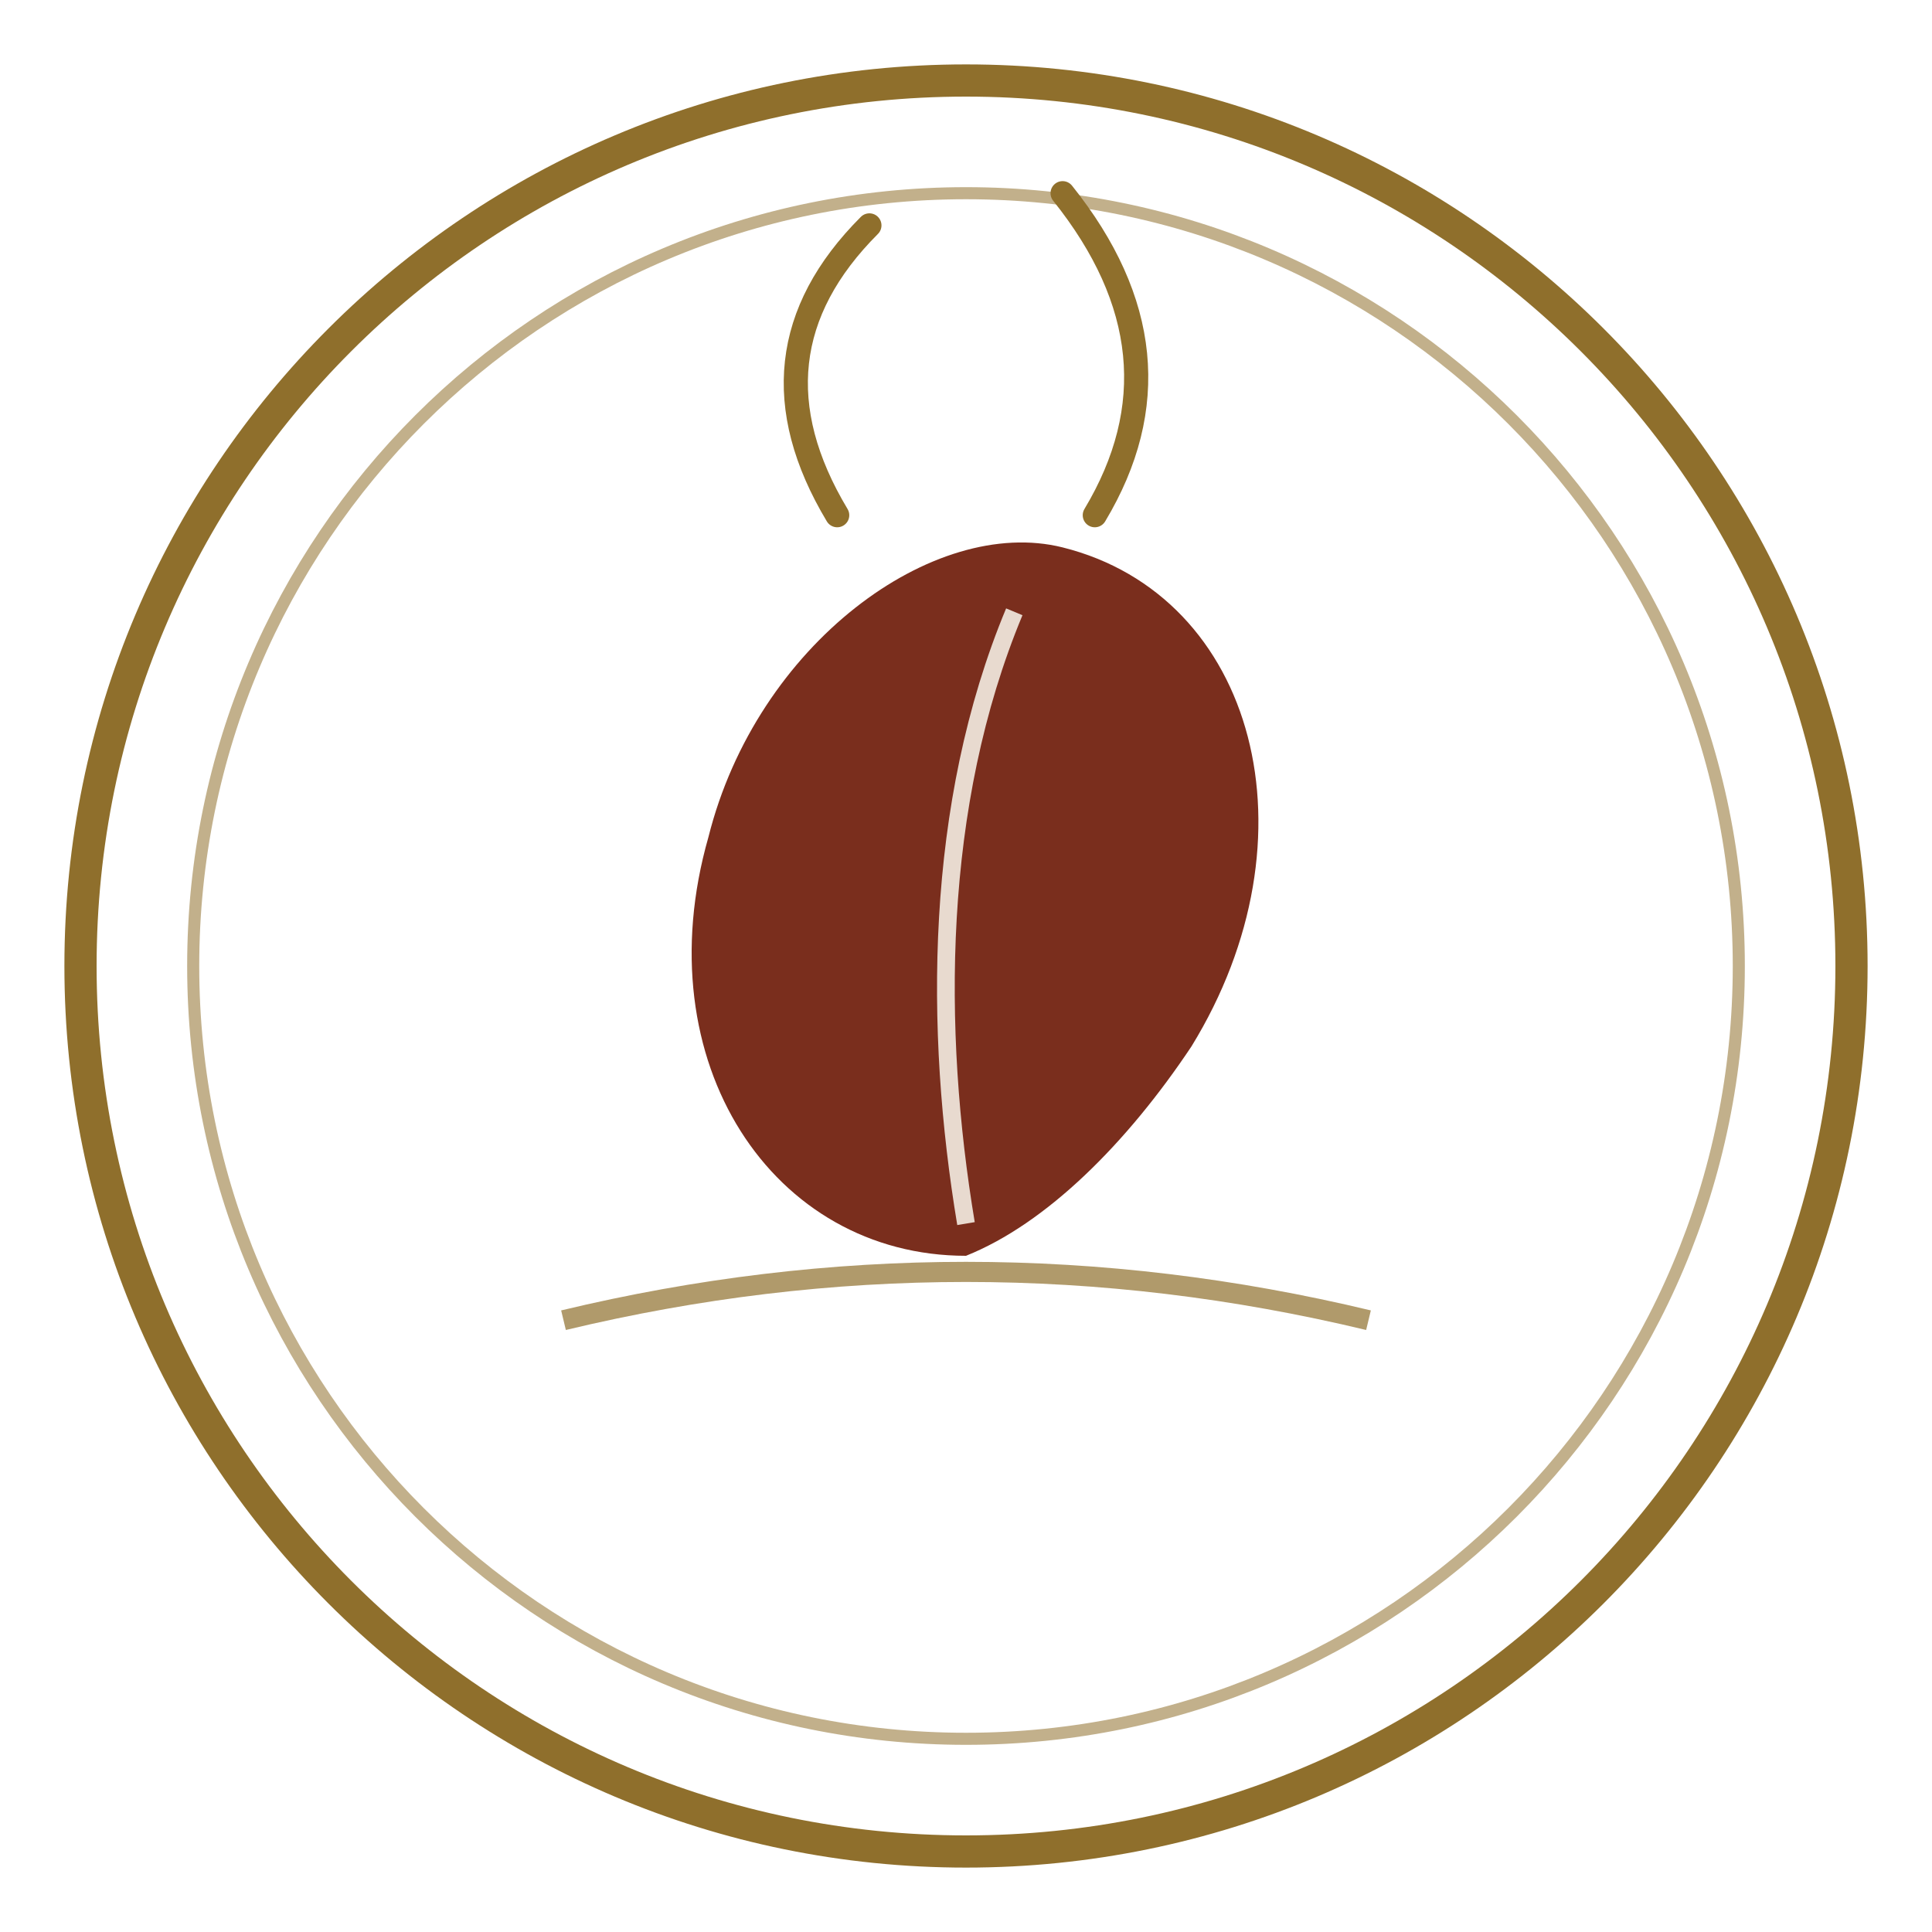
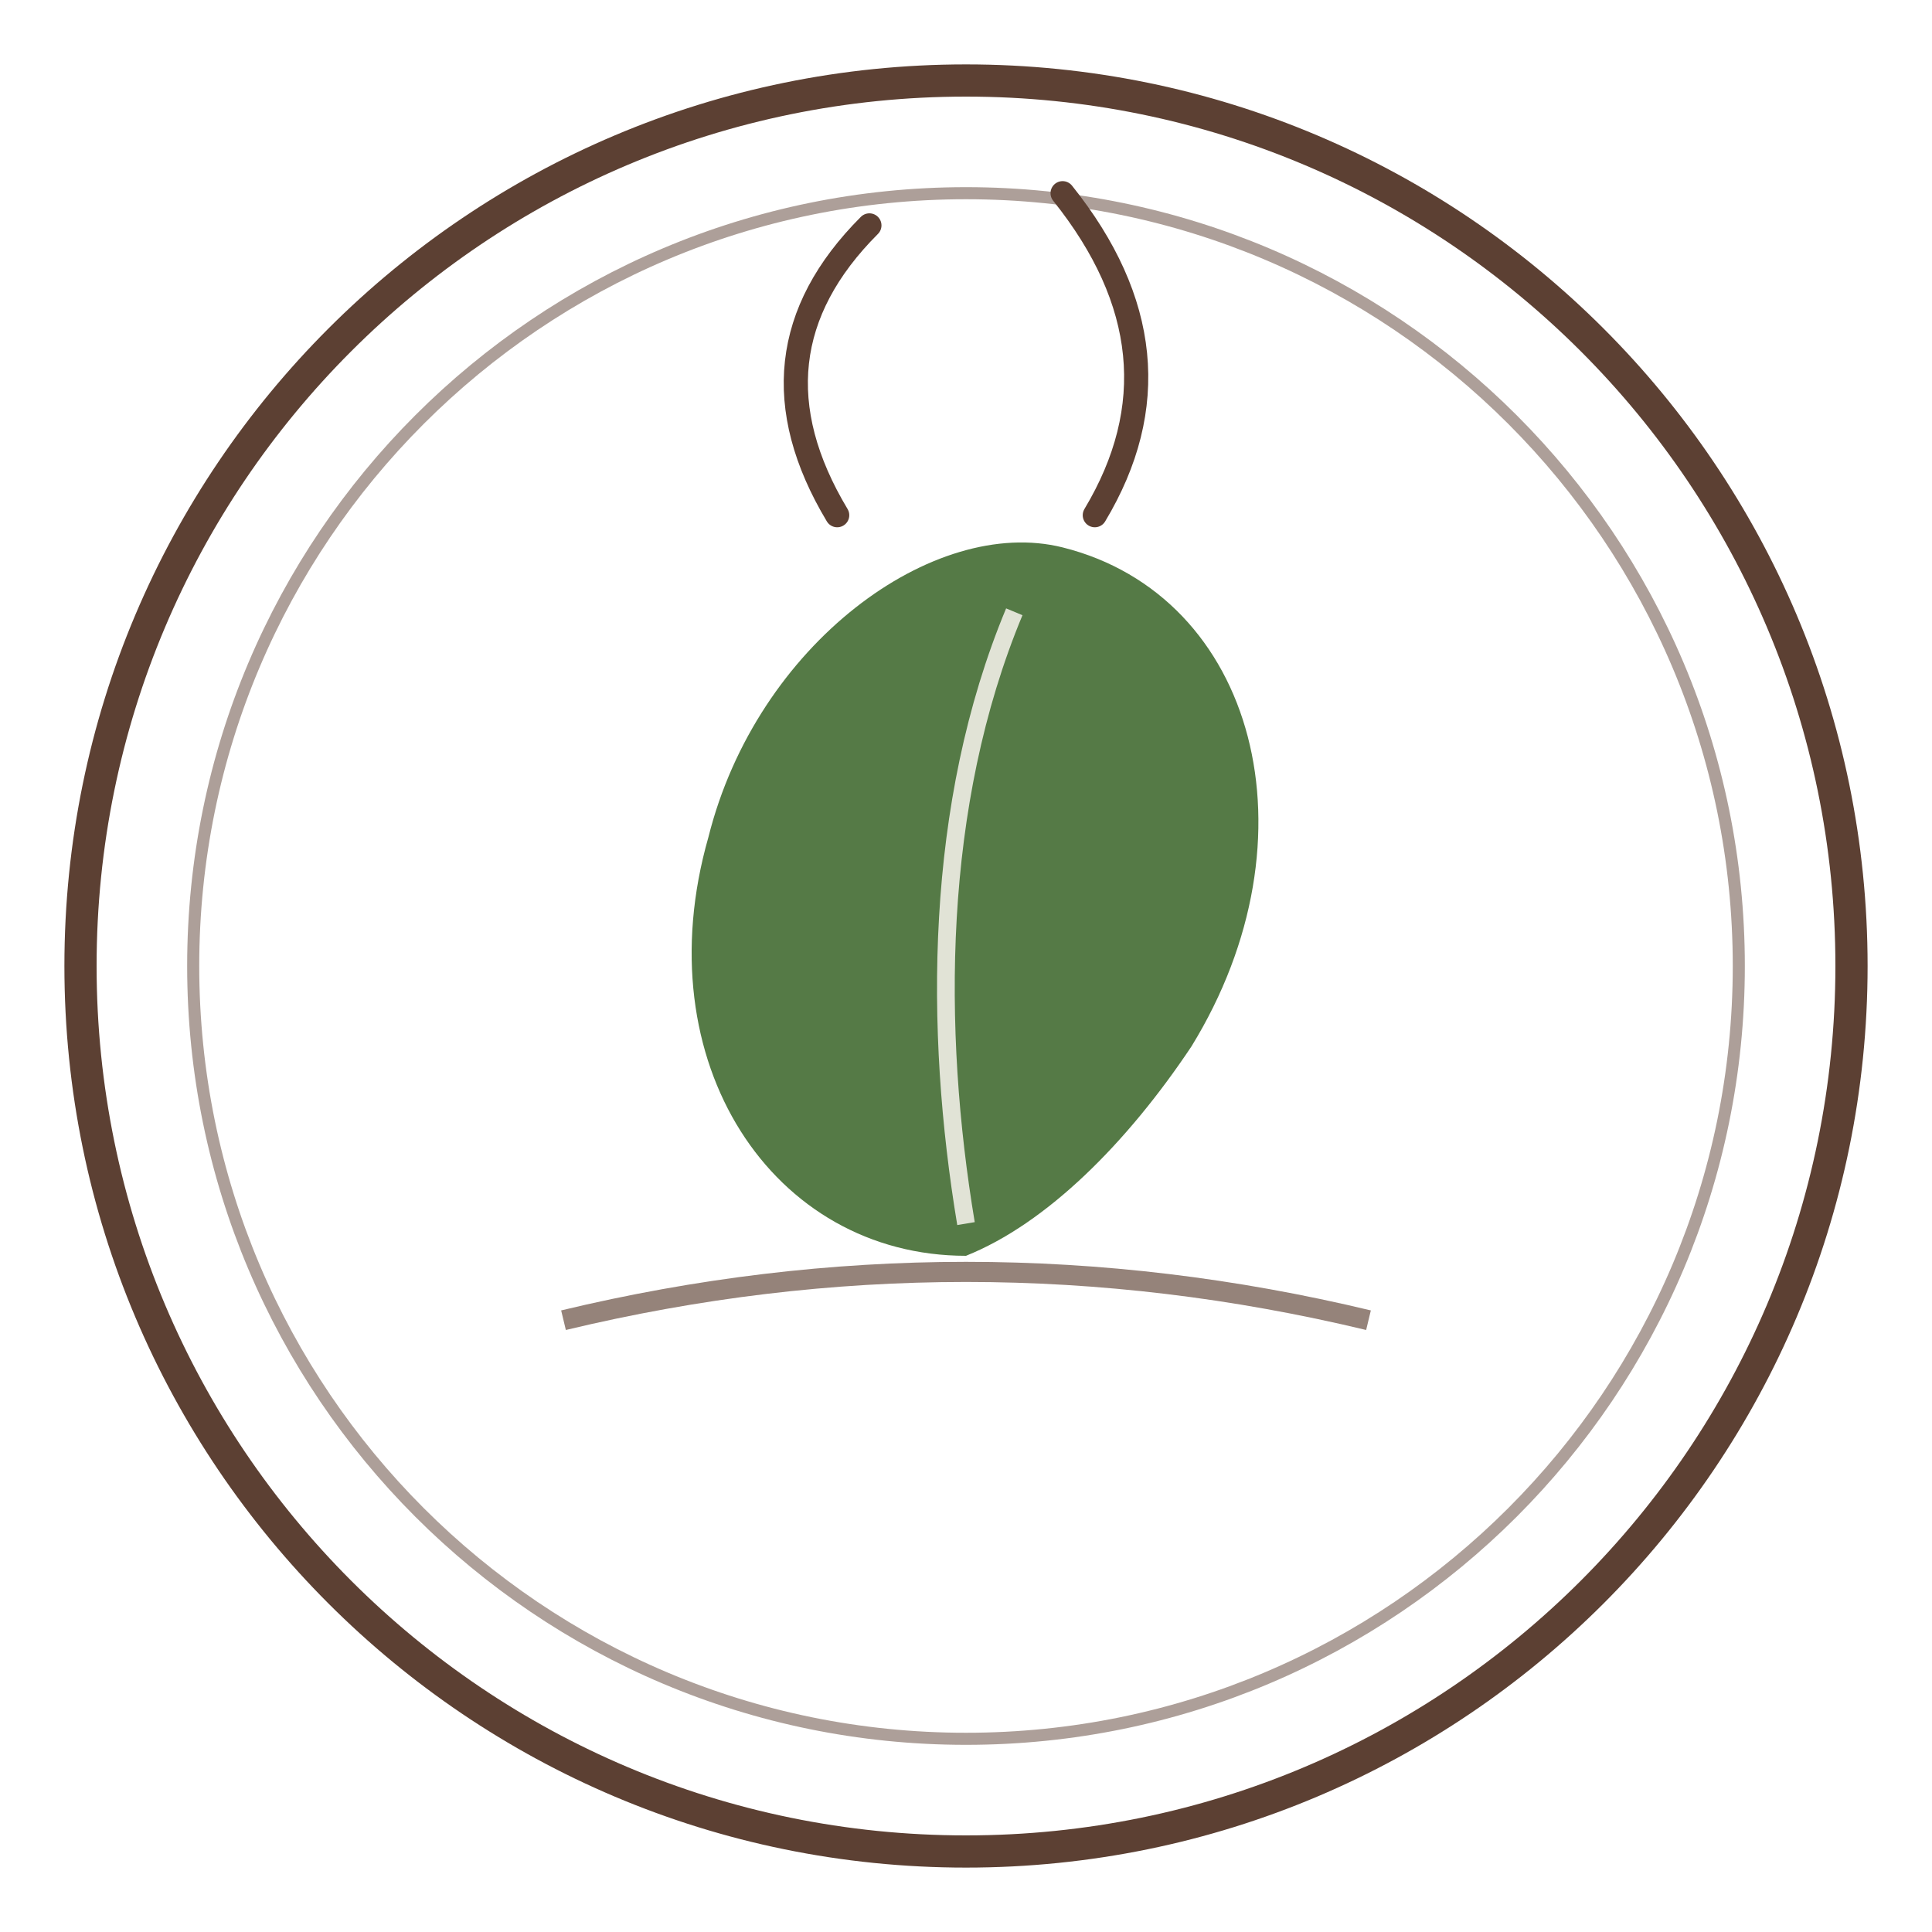
<svg xmlns="http://www.w3.org/2000/svg" viewBox="0 0 120 120" role="img" aria-label="Biểu trưng Trà Thất Lưu Gia">
-   <circle cx="60" cy="60" r="55" fill="none" stroke="#8f6f2c" stroke-width="2" />
-   <circle cx="60" cy="60" r="48" fill="none" stroke="#8f6f2c" stroke-width="0.75" opacity="0.55" />
-   <path d="M35 82 Q60 76 85 82" fill="none" stroke="#8f6f2c" stroke-width="1.25" opacity="0.7" />
-   <path d="M60 78 C48 78 40 66 44 52 C47 40 58 32 66 34 C78 37 82 52 74 65 C70 71 65 76 60 78 Z" fill="#7a2e1d" />
-   <path d="M60 76 C58 64 58 50 63 38" fill="none" stroke="#fbf8ef" stroke-width="1.1" opacity="0.85" />
-   <path d="M52 32 Q46 22 54 14" fill="none" stroke="#8f6f2c" stroke-width="1.5" stroke-linecap="round" />
-   <path d="M68 32 Q74 22 66 12" fill="none" stroke="#8f6f2c" stroke-width="1.5" stroke-linecap="round" />
+   <circle cx="60" cy="60" r="55" fill="none" stroke="#5C4033" stroke-width="2" />
+   <circle cx="60" cy="60" r="48" fill="none" stroke="#5C4033" stroke-width="0.75" opacity="0.5" />
+   <path d="M35 82 Q60 76 85 82" fill="none" stroke="#5C4033" stroke-width="1.25" opacity="0.65" />
+   <path d="M60 78 C48 78 40 66 44 52 C47 40 58 32 66 34 C78 37 82 52 74 65 C70 71 65 76 60 78 Z" fill="#557A46" />
+   <path d="M60 76 C58 64 58 50 63 38" fill="none" stroke="#F9F6F0" stroke-width="1.1" opacity="0.85" />
+   <path d="M52 32 Q46 22 54 14" fill="none" stroke="#5C4033" stroke-width="1.5" stroke-linecap="round" />
+   <path d="M68 32 Q74 22 66 12" fill="none" stroke="#5C4033" stroke-width="1.5" stroke-linecap="round" />
</svg>
